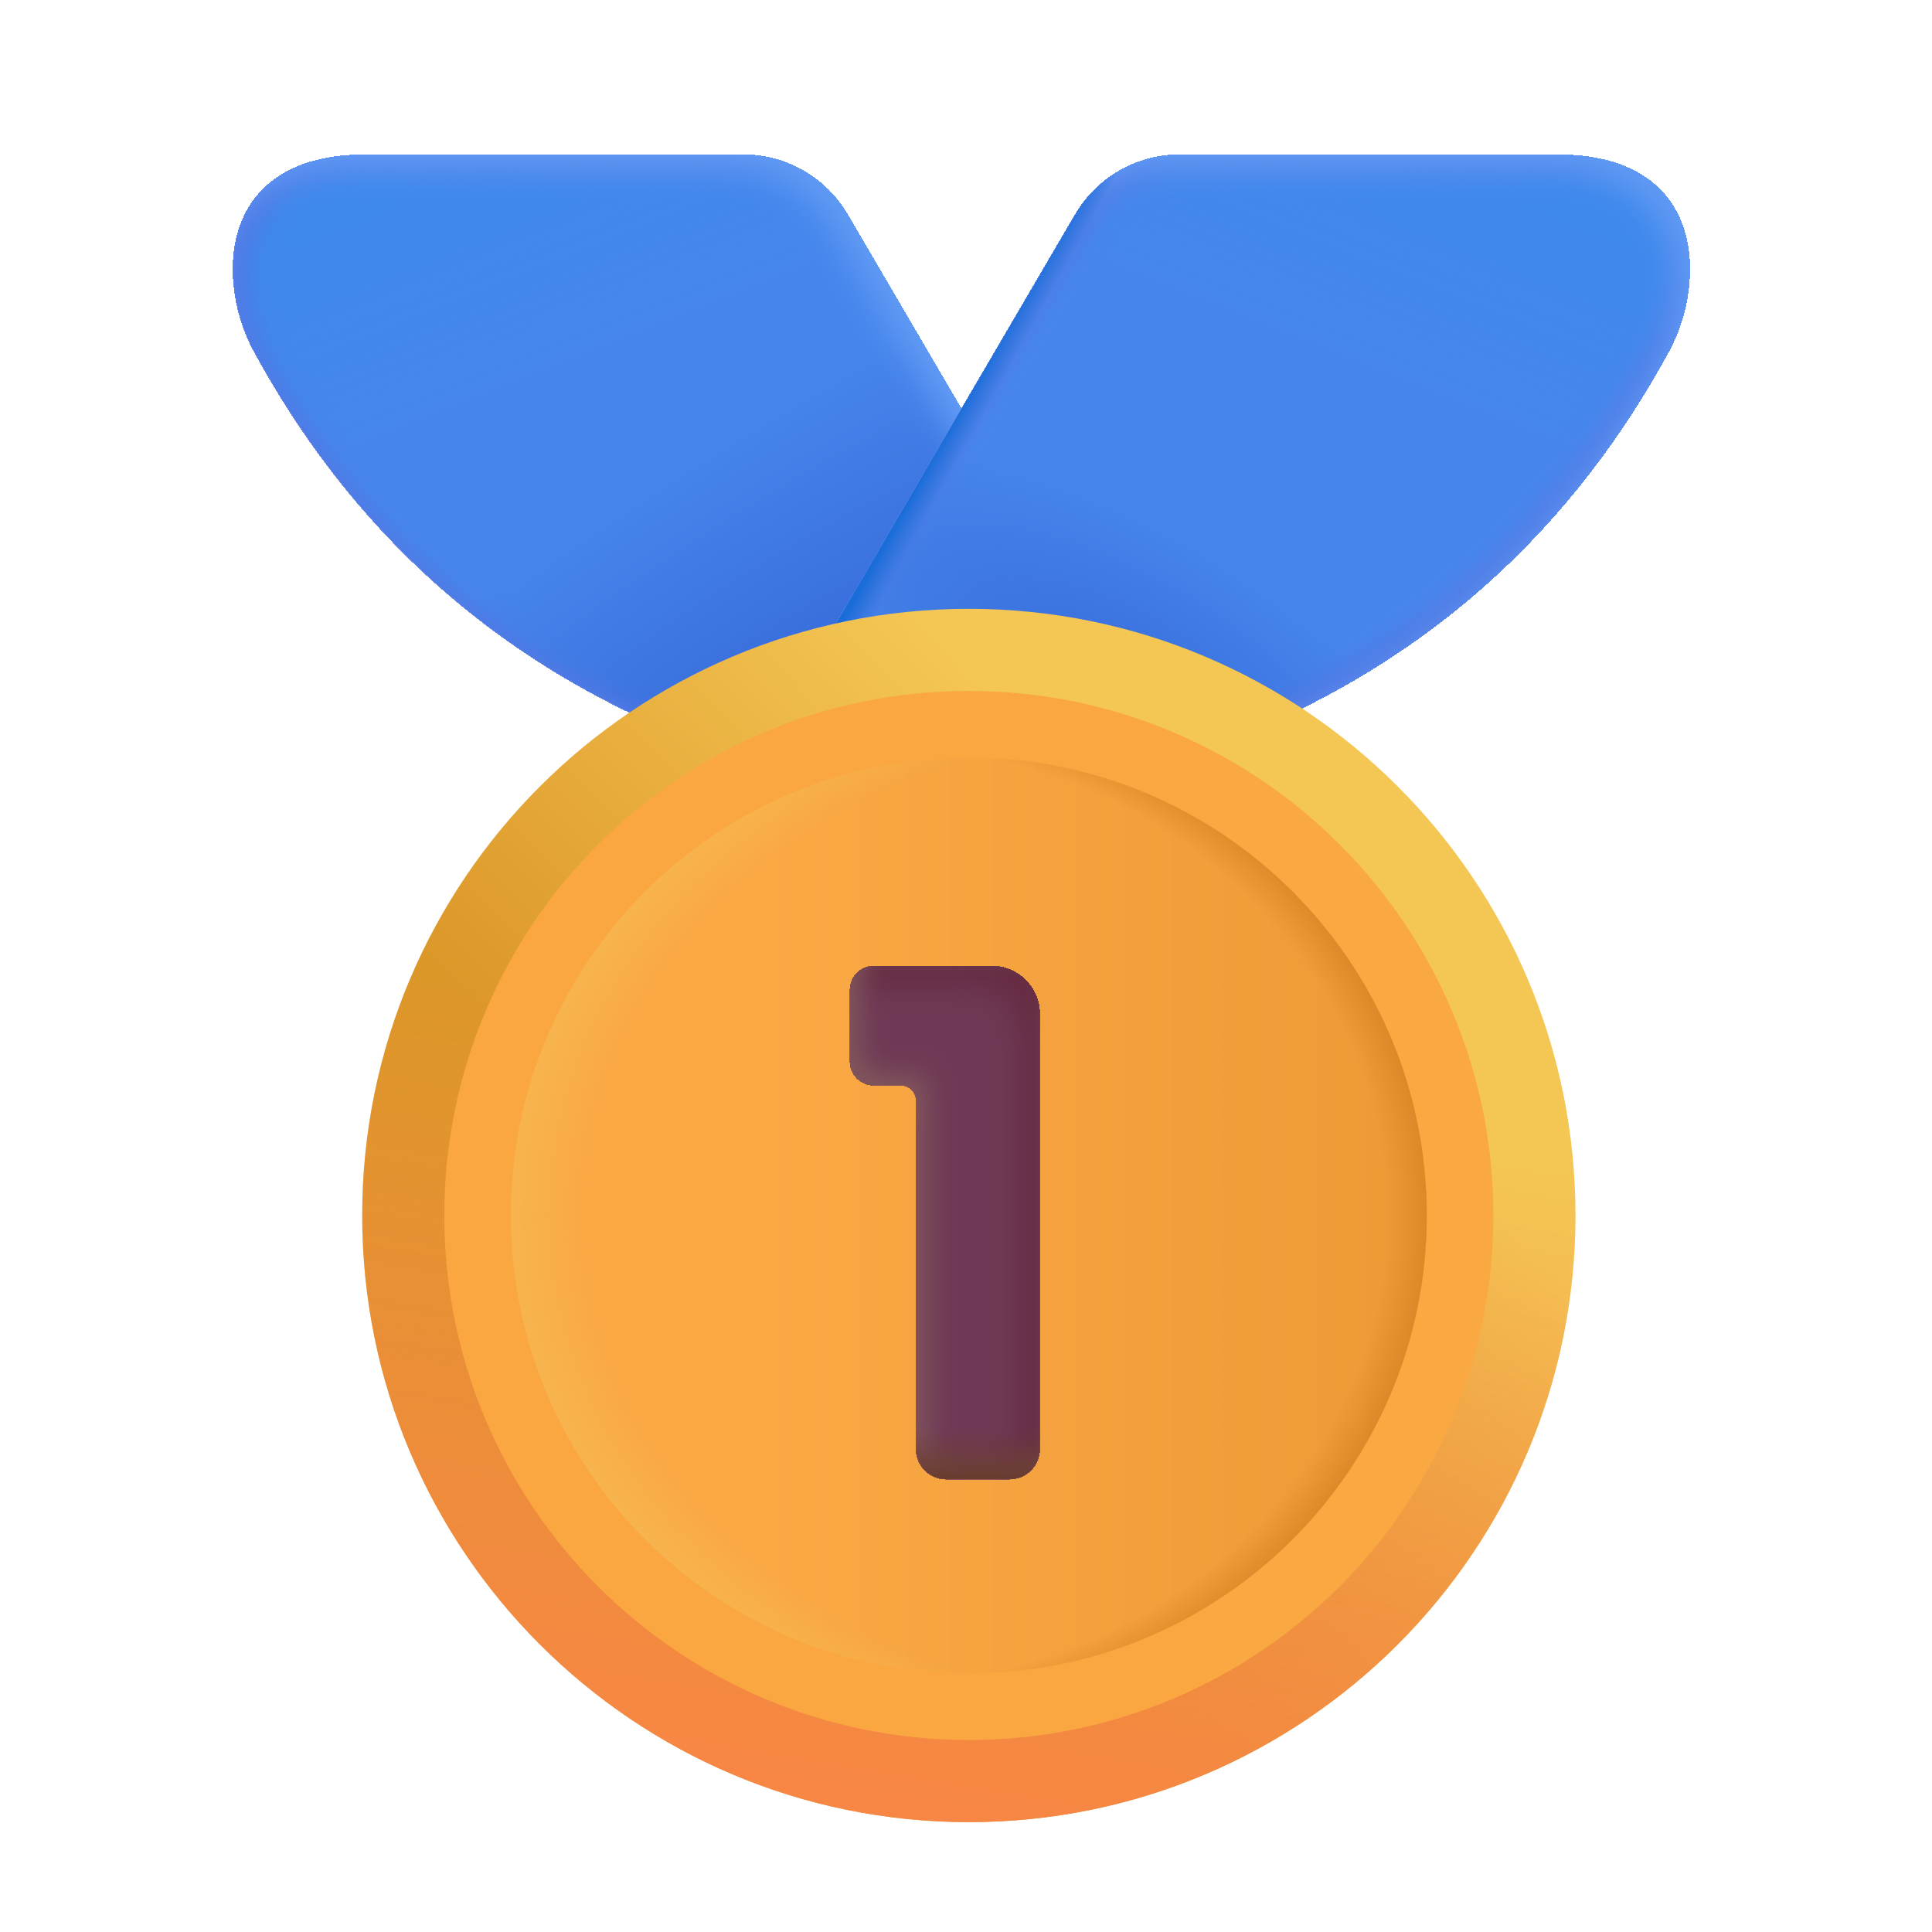
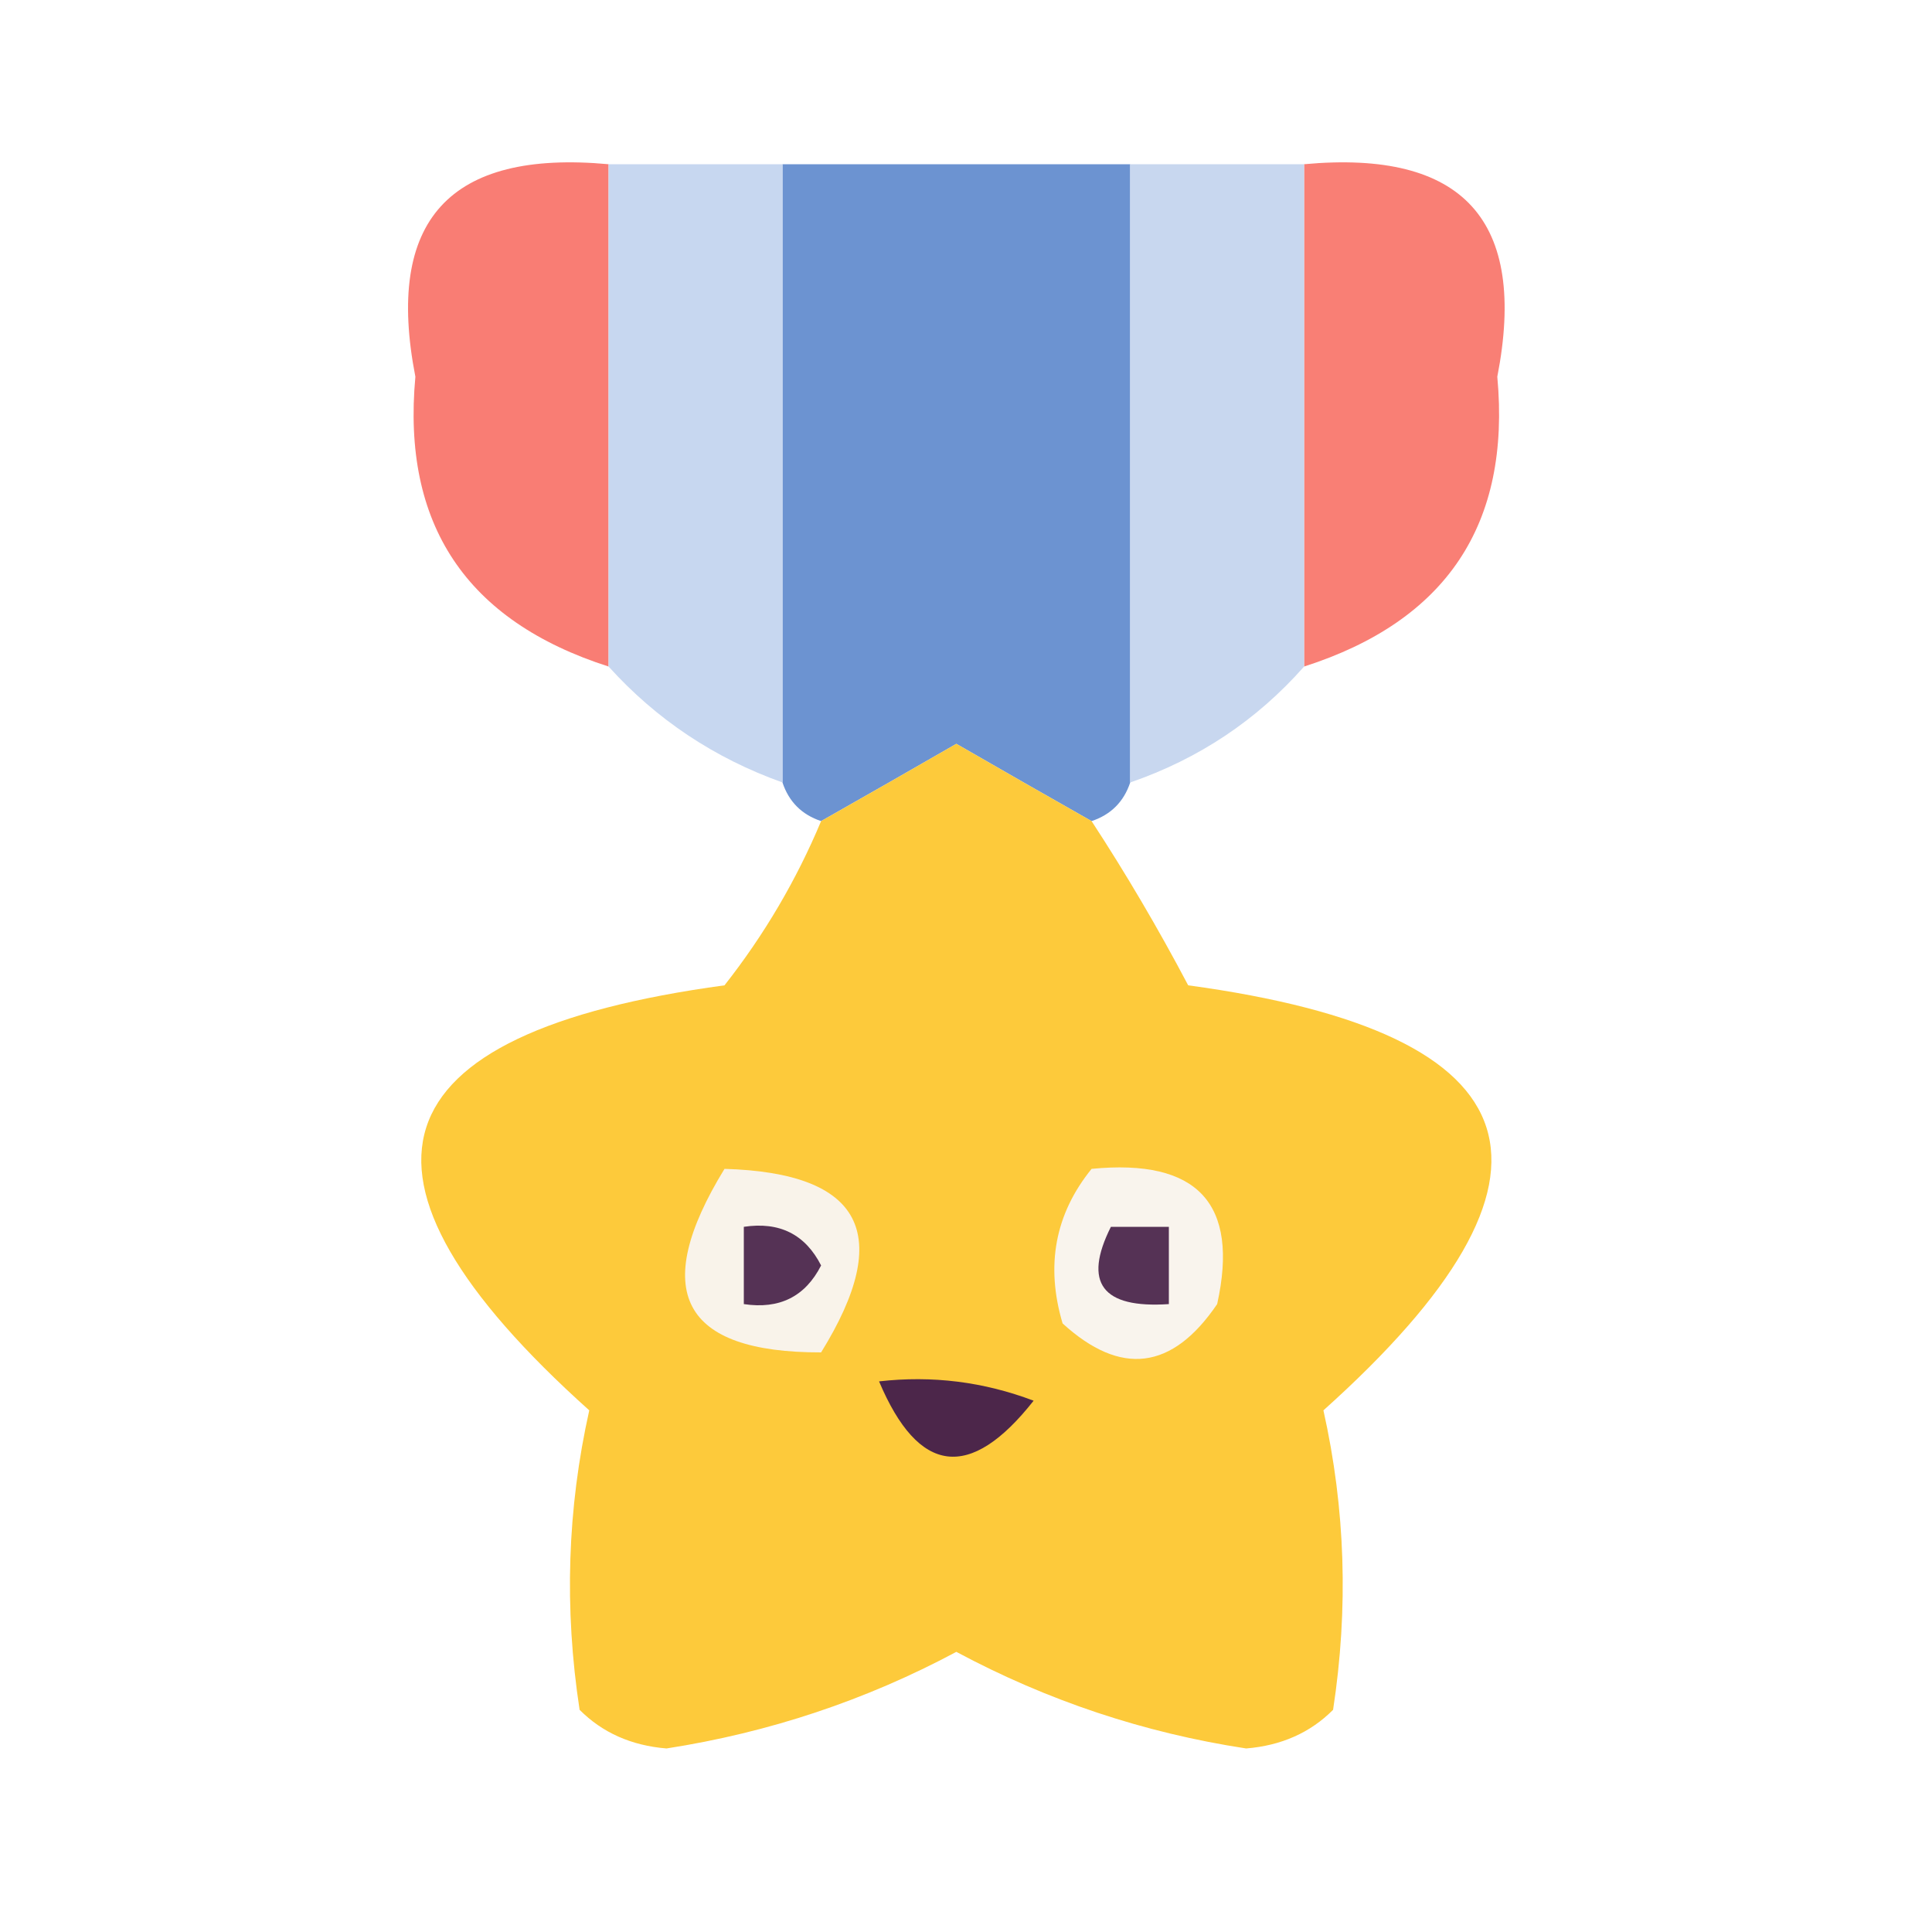
- <svg xmlns="http://www.w3.org/2000/svg" xmlns:xlink="http://www.w3.org/1999/xlink" fill="none" height="32" viewBox="0 0 32 32" width="32">
-   <filter id="a" color-interpolation-filters="sRGB" filterUnits="userSpaceOnUse" height="10.434" width="14.889" x="3.61" y="2.362">
-     <feFlood flood-opacity="0" result="BackgroundImageFix" />
-     <feBlend in="SourceGraphic" in2="BackgroundImageFix" mode="normal" result="shape" />
-     <feColorMatrix in="SourceAlpha" result="hardAlpha" type="matrix" values="0 0 0 0 0 0 0 0 0 0 0 0 0 0 0 0 0 0 127 0" />
-     <feOffset dx="-.2" dy="-.2" />
-     <feGaussianBlur stdDeviation=".2" />
-     <feComposite in2="hardAlpha" k2="-1" k3="1" operator="arithmetic" />
-     <feColorMatrix type="matrix" values="0 0 0 0 0.318 0 0 0 0 0.459 0 0 0 0 0.886 0 0 0 1 0" />
-     <feBlend in2="shape" mode="normal" result="effect1_innerShadow_18_1526" />
-     <feColorMatrix in="SourceAlpha" result="hardAlpha" type="matrix" values="0 0 0 0 0 0 0 0 0 0 0 0 0 0 0 0 0 0 127 0" />
-     <feOffset dx=".2" dy=".2" />
-     <feGaussianBlur stdDeviation=".2" />
-     <feComposite in2="hardAlpha" k2="-1" k3="1" operator="arithmetic" />
-     <feColorMatrix type="matrix" values="0 0 0 0 0.318 0 0 0 0 0.459 0 0 0 0 0.886 0 0 0 1 0" />
-     <feBlend in2="effect1_innerShadow_18_1526" mode="normal" result="effect2_innerShadow_18_1526" />
-     <feColorMatrix in="SourceAlpha" result="hardAlpha" type="matrix" values="0 0 0 0 0 0 0 0 0 0 0 0 0 0 0 0 0 0 127 0" />
-     <feOffset dx="-.25" dy=".25" />
-     <feGaussianBlur stdDeviation=".25" />
-     <feComposite in2="hardAlpha" k2="-1" k3="1" operator="arithmetic" />
-     <feColorMatrix type="matrix" values="0 0 0 0 0.373 0 0 0 0 0.608 0 0 0 0 0.961 0 0 0 1 0" />
-     <feBlend in2="effect2_innerShadow_18_1526" mode="normal" result="effect3_innerShadow_18_1526" />
-   </filter>
-   <filter id="b" color-interpolation-filters="sRGB" filterUnits="userSpaceOnUse" height="10.434" width="14.889" x="13.298" y="2.362">
-     <feFlood flood-opacity="0" result="BackgroundImageFix" />
-     <feBlend in="SourceGraphic" in2="BackgroundImageFix" mode="normal" result="shape" />
-     <feColorMatrix in="SourceAlpha" result="hardAlpha" type="matrix" values="0 0 0 0 0 0 0 0 0 0 0 0 0 0 0 0 0 0 127 0" />
-     <feOffset dx="-.2" dy="-.2" />
-     <feGaussianBlur stdDeviation=".2" />
-     <feComposite in2="hardAlpha" k2="-1" k3="1" operator="arithmetic" />
-     <feColorMatrix type="matrix" values="0 0 0 0 0.318 0 0 0 0 0.459 0 0 0 0 0.886 0 0 0 1 0" />
-     <feBlend in2="shape" mode="normal" result="effect1_innerShadow_18_1526" />
-     <feColorMatrix in="SourceAlpha" result="hardAlpha" type="matrix" values="0 0 0 0 0 0 0 0 0 0 0 0 0 0 0 0 0 0 127 0" />
-     <feOffset dx=".2" dy=".2" />
-     <feGaussianBlur stdDeviation=".2" />
-     <feComposite in2="hardAlpha" k2="-1" k3="1" operator="arithmetic" />
-     <feColorMatrix type="matrix" values="0 0 0 0 0.318 0 0 0 0 0.459 0 0 0 0 0.886 0 0 0 1 0" />
-     <feBlend in2="effect1_innerShadow_18_1526" mode="normal" result="effect2_innerShadow_18_1526" />
-     <feColorMatrix in="SourceAlpha" result="hardAlpha" type="matrix" values="0 0 0 0 0 0 0 0 0 0 0 0 0 0 0 0 0 0 127 0" />
-     <feOffset dx="-.25" dy=".25" />
-     <feGaussianBlur stdDeviation=".25" />
-     <feComposite in2="hardAlpha" k2="-1" k3="1" operator="arithmetic" />
-     <feColorMatrix type="matrix" values="0 0 0 0 0.373 0 0 0 0 0.608 0 0 0 0 0.961 0 0 0 1 0" />
-     <feBlend in2="effect2_innerShadow_18_1526" mode="normal" result="effect3_innerShadow_18_1526" />
-   </filter>
-   <filter id="c" color-interpolation-filters="sRGB" filterUnits="userSpaceOnUse" height="9" width="3.641" x="13.779" y="15.8">
-     <feFlood flood-opacity="0" result="BackgroundImageFix" />
-     <feBlend in="SourceGraphic" in2="BackgroundImageFix" mode="normal" result="shape" />
-     <feColorMatrix in="SourceAlpha" result="hardAlpha" type="matrix" values="0 0 0 0 0 0 0 0 0 0 0 0 0 0 0 0 0 0 127 0" />
-     <feOffset dx="-.3" dy=".3" />
-     <feGaussianBlur stdDeviation=".3" />
-     <feComposite in2="hardAlpha" k2="-1" k3="1" operator="arithmetic" />
-     <feColorMatrix type="matrix" values="0 0 0 0 0.392 0 0 0 0 0.165 0 0 0 0 0.255 0 0 0 1 0" />
-     <feBlend in2="shape" mode="normal" result="effect1_innerShadow_18_1526" />
-     <feColorMatrix in="SourceAlpha" result="hardAlpha" type="matrix" values="0 0 0 0 0 0 0 0 0 0 0 0 0 0 0 0 0 0 127 0" />
-     <feOffset dx=".2" dy="-.2" />
-     <feGaussianBlur stdDeviation=".2" />
-     <feComposite in2="hardAlpha" k2="-1" k3="1" operator="arithmetic" />
-     <feColorMatrix type="matrix" values="0 0 0 0 0.502 0 0 0 0 0.333 0 0 0 0 0.361 0 0 0 1 0" />
-     <feBlend in2="effect1_innerShadow_18_1526" mode="normal" result="effect2_innerShadow_18_1526" />
-   </filter>
-   <linearGradient id="d">
-     <stop offset="0" stop-color="#3669d9" />
-     <stop offset="1" stop-color="#3669d9" stop-opacity="0" />
-   </linearGradient>
-   <radialGradient id="e" cx="0" cy="0" gradientTransform="matrix(-2.528848 -3.846729 14.36599 -9.444231 13.103 11.8416)" gradientUnits="userSpaceOnUse" r="1" xlink:href="#d" />
-   <linearGradient id="f">
-     <stop offset="0" stop-color="#3d89ec" />
-     <stop offset="1" stop-color="#3d89ec" stop-opacity="0" />
-   </linearGradient>
-   <linearGradient id="g" gradientUnits="userSpaceOnUse" x1="6.582" x2="8.377" xlink:href="#f" y1="2.023" y2="6.493" />
-   <radialGradient id="h" cx="0" cy="0" gradientTransform="matrix(1.648606 -2.564502 5.62524 3.616222 18.7439 11.8416)" gradientUnits="userSpaceOnUse" r="1" xlink:href="#d" />
-   <linearGradient id="i" gradientUnits="userSpaceOnUse" x1="25.265" x2="23.47" xlink:href="#f" y1="2.023" y2="6.493" />
-   <linearGradient id="j" gradientUnits="userSpaceOnUse" x1="15.749" x2="16.086" y1="7.063" y2="7.25">
-     <stop offset="0" stop-color="#1a6dd8" />
-     <stop offset="1" stop-color="#1a6dd8" stop-opacity="0" />
-   </linearGradient>
-   <linearGradient id="k" gradientUnits="userSpaceOnUse" x1="21.418" x2="14.413" y1="16.57" y2="23.434">
-     <stop offset="0" stop-color="#f4c654" />
-     <stop offset="1" stop-color="#dc9729" />
-   </linearGradient>
-   <linearGradient id="l" gradientUnits="userSpaceOnUse" x1="12.536" x2="14.802" y1="30.668" y2="17.527">
-     <stop offset="0" stop-color="#fa8547" />
-     <stop offset="1" stop-color="#fa8547" stop-opacity="0" />
-   </linearGradient>
-   <linearGradient id="m" gradientUnits="userSpaceOnUse" x1="23.963" x2="16.047" y1="18.613" y2="18.613">
-     <stop offset="0" stop-color="#f9a842" />
-     <stop offset="1" stop-color="#faa742" />
-   </linearGradient>
-   <linearGradient id="n" gradientUnits="userSpaceOnUse" x1="12.541" x2="23.855" y1="19.17" y2="19.17">
-     <stop offset="0" stop-color="#faa945" />
-     <stop offset="1" stop-color="#ec9936" />
-   </linearGradient>
-   <radialGradient id="o" cx="0" cy="0" gradientTransform="matrix(-10.5257 0 0 -8.96905 18.9879 20.1317)" gradientUnits="userSpaceOnUse" r="1">
-     <stop offset=".893" stop-color="#f7b44d" stop-opacity="0" />
-     <stop offset="1" stop-color="#f7b44d" />
-   </radialGradient>
-   <radialGradient id="p" cx="0" cy="0" gradientTransform="matrix(10.128 0 0 8.88135 14.0778 20.1317)" gradientUnits="userSpaceOnUse" r="1">
-     <stop offset=".879" stop-color="#d2801f" stop-opacity="0" />
-     <stop offset=".983" stop-color="#d2801f" />
-   </radialGradient>
-   <linearGradient id="q" gradientUnits="userSpaceOnUse" x1="16.423" x2="16.423" y1="24.5" y2="23.683">
-     <stop offset="0" stop-color="#693b2e" />
-     <stop offset="1" stop-color="#693b2e" stop-opacity="0" />
-   </linearGradient>
-   <g filter="url(#a)">
-     <path d="m14.035 3.552 4.264 7.284-6.016 1.711c-4.155-1.375-6.603-4.018-8.078-6.734-.622-1.146-.617-3.25 1.856-3.25h6.248c.71 0 1.367.377 1.726.99z" fill="#4686ec" />
-     <path d="m14.035 3.552 4.264 7.284-6.016 1.711c-4.155-1.375-6.603-4.018-8.078-6.734-.622-1.146-.617-3.25 1.856-3.25h6.248c.71 0 1.367.377 1.726.99z" fill="url(#e)" />
-     <path d="m14.035 3.552 4.264 7.284-6.016 1.711c-4.155-1.375-6.603-4.018-8.078-6.734-.622-1.146-.617-3.25 1.856-3.25h6.248c.71 0 1.367.377 1.726.99z" fill="url(#g)" />
+ <svg xmlns="http://www.w3.org/2000/svg" version="1.1" width="100px" height="100px" style="shape-rendering:geometricPrecision; text-rendering:geometricPrecision; image-rendering:optimizeQuality; fill-rule:evenodd; clip-rule:evenodd">
+   <g>
+     <path style="opacity:0.941" fill="#f9756b" d="M 31.5,8.5 C 31.5,17.167 31.5,25.833 31.5,34.5C 24.127,32.137 20.794,27.137 21.5,19.5C 19.923,11.409 23.257,7.742 31.5,8.5 Z" />
  </g>
-   <g filter="url(#b)">
-     <path d="m17.812 3.552-4.264 7.284 6.016 1.711c4.155-1.375 6.603-4.018 8.078-6.734.622-1.146.617-3.25-1.856-3.25h-6.247c-.71 0-1.367.377-1.726.99z" fill="#4686ec" />
-     <path d="m17.812 3.552-4.264 7.284 6.016 1.711c4.155-1.375 6.603-4.018 8.078-6.734.622-1.146.617-3.25-1.856-3.25h-6.247c-.71 0-1.367.377-1.726.99z" fill="url(#h)" />
-     <path d="m17.812 3.552-4.264 7.284 6.016 1.711c4.155-1.375 6.603-4.018 8.078-6.734.622-1.146.617-3.25-1.856-3.25h-6.247c-.71 0-1.367.377-1.726.99z" fill="url(#i)" />
+   <g>
+     <path style="opacity:1" fill="#6c93d1" d="M 40.5,8.5 C 46.5,8.5 52.5,8.5 58.5,8.5C 58.5,19.167 58.5,29.833 58.5,40.5C 58.167,41.5 57.5,42.167 56.5,42.5C 54.178,41.184 51.844,39.851 49.5,38.5C 47.156,39.851 44.822,41.184 42.5,42.5C 41.5,42.167 40.833,41.5 40.5,40.5C 40.5,29.833 40.5,19.167 40.5,8.5 Z" />
  </g>
-   <path d="m17.812 3.552-4.264 7.284 6.016 1.711c4.155-1.375 6.603-4.018 8.078-6.734.622-1.146.617-3.25-1.856-3.25h-6.247c-.71 0-1.367.377-1.726.99z" fill="url(#j)" />
-   <circle cx="16.047" cy="20.132" fill="url(#k)" r="10.048" />
-   <circle cx="16.047" cy="20.132" fill="url(#l)" r="10.048" />
-   <circle cx="16.047" cy="20.132" fill="url(#m)" r="8.688" />
-   <circle cx="16.047" cy="20.132" fill="url(#n)" r="7.585" />
-   <circle cx="16.047" cy="20.132" fill="url(#o)" r="7.585" />
-   <circle cx="16.047" cy="20.132" fill="url(#p)" r="7.585" />
-   <g filter="url(#c)">
-     <path d="m17.22 16.8c0-.442-.358-.8-.8-.8h-1.941c-.221 0-.4.179-.4.4v1.177c0 .221.179.4.4.4h.444c.138 0 .25.112.25.25v5.773c0 .276.224.5.5.5h1.047c.276 0 .5-.224.5-.5z" fill="#6f3955" />
+   <g>
+     <path style="opacity:0.937" fill="#f9766c" d="M 67.5,8.5 C 75.743,7.742 79.077,11.409 77.5,19.5C 78.206,27.137 74.873,32.137 67.5,34.5C 67.5,25.833 67.5,17.167 67.5,8.5 Z" />
  </g>
-   <path d="m17.22 16.8c0-.442-.358-.8-.8-.8h-1.941c-.221 0-.4.179-.4.4v1.177c0 .221.179.4.4.4h.444c.138 0 .25.112.25.25v5.773c0 .276.224.5.5.5h1.047c.276 0 .5-.224.5-.5z" fill="url(#q)" />
+   <g>
+     <path style="opacity:1" fill="#c7d7f0" d="M 31.5,8.5 C 34.5,8.5 37.5,8.5 40.5,8.5C 40.5,19.167 40.5,29.833 40.5,40.5C 36.975,39.241 33.975,37.241 31.5,34.5C 31.5,25.833 31.5,17.167 31.5,8.5 Z" />
+   </g>
+   <g>
+     <path style="opacity:1" fill="#c8d7ef" d="M 58.5,8.5 C 61.5,8.5 64.5,8.5 67.5,8.5C 67.5,17.167 67.5,25.833 67.5,34.5C 65.049,37.277 62.05,39.277 58.5,40.5C 58.5,29.833 58.5,19.167 58.5,8.5 Z" />
+   </g>
+   <g>
+     <path style="opacity:0.964" fill="#fdc834" d="M 56.5,42.5 C 58.281,45.224 59.948,48.057 61.5,51C 79.751,53.481 82.085,60.814 68.5,73C 69.637,78.082 69.804,83.249 69,88.5C 67.82,89.684 66.32,90.351 64.5,90.5C 59.22,89.695 54.22,88.028 49.5,85.5C 44.81,88.008 39.81,89.674 34.5,90.5C 32.68,90.351 31.18,89.684 30,88.5C 29.196,83.249 29.363,78.082 30.5,73C 16.915,60.814 19.249,53.481 37.5,51C 39.556,48.386 41.223,45.553 42.5,42.5C 44.822,41.184 47.156,39.851 49.5,38.5C 51.844,39.851 54.178,41.184 56.5,42.5 Z" />
+   </g>
+   <g>
+     <path style="opacity:1" fill="#f9f3ea" d="M 37.5,60.5 C 44.627,60.706 46.294,63.873 42.5,70C 35.279,70.013 33.612,66.846 37.5,60.5 Z" />
+   </g>
+   <g>
+     <path style="opacity:1" fill="#f9f4ed" d="M 56.5,60.5 C 61.987,59.962 64.153,62.295 63,67.5C 60.679,70.917 58.012,71.25 55,68.5C 54.109,65.502 54.609,62.836 56.5,60.5 Z" />
+   </g>
+   <g>
+     <path style="opacity:1" fill="#553255" d="M 38.5,63.5 C 40.346,63.222 41.68,63.889 42.5,65.5C 41.68,67.111 40.346,67.778 38.5,67.5C 38.5,66.167 38.5,64.833 38.5,63.5 Z" />
+   </g>
+   <g>
+     <path style="opacity:1" fill="#553255" d="M 57.5,63.5 C 58.5,63.5 59.5,63.5 60.5,63.5C 60.5,64.833 60.5,66.167 60.5,67.5C 57.046,67.733 56.046,66.4 57.5,63.5 Z" />
+   </g>
+   <g>
+     <path style="opacity:1" fill="#4c264a" d="M 45.5,71.5 C 48.247,71.187 50.913,71.52 53.5,72.5C 50.211,76.675 47.544,76.341 45.5,71.5 Z" />
+   </g>
</svg>
